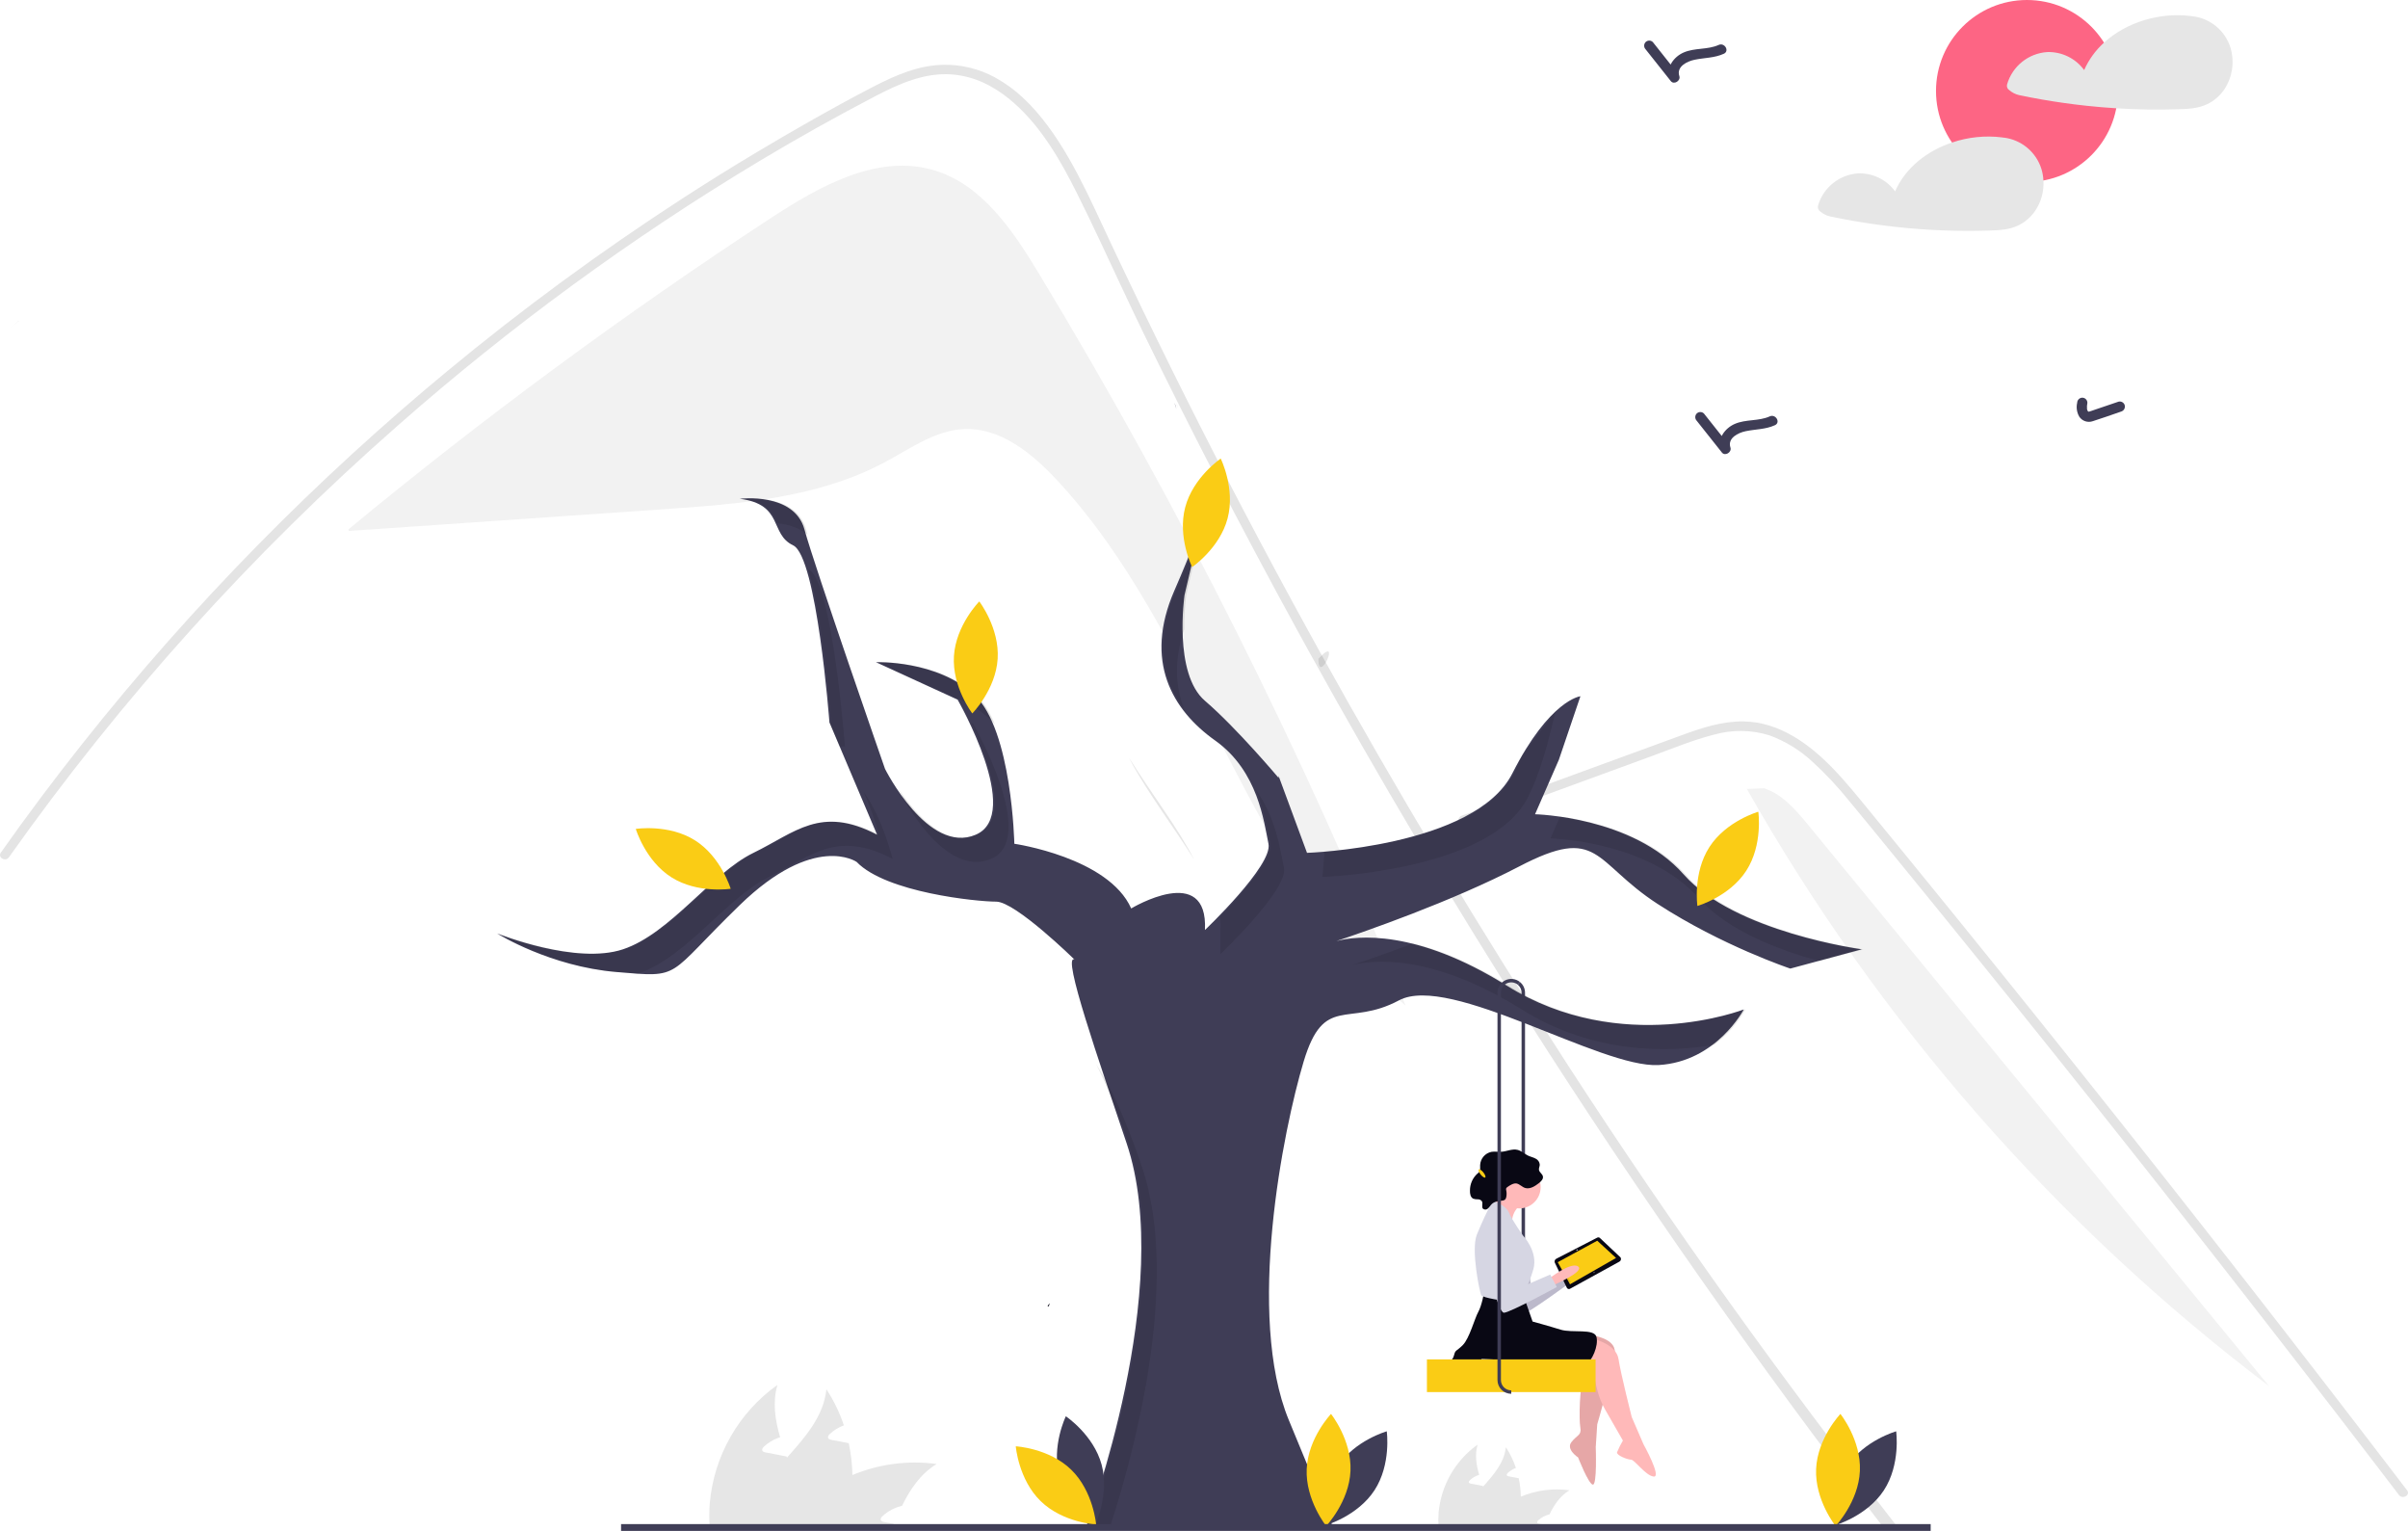
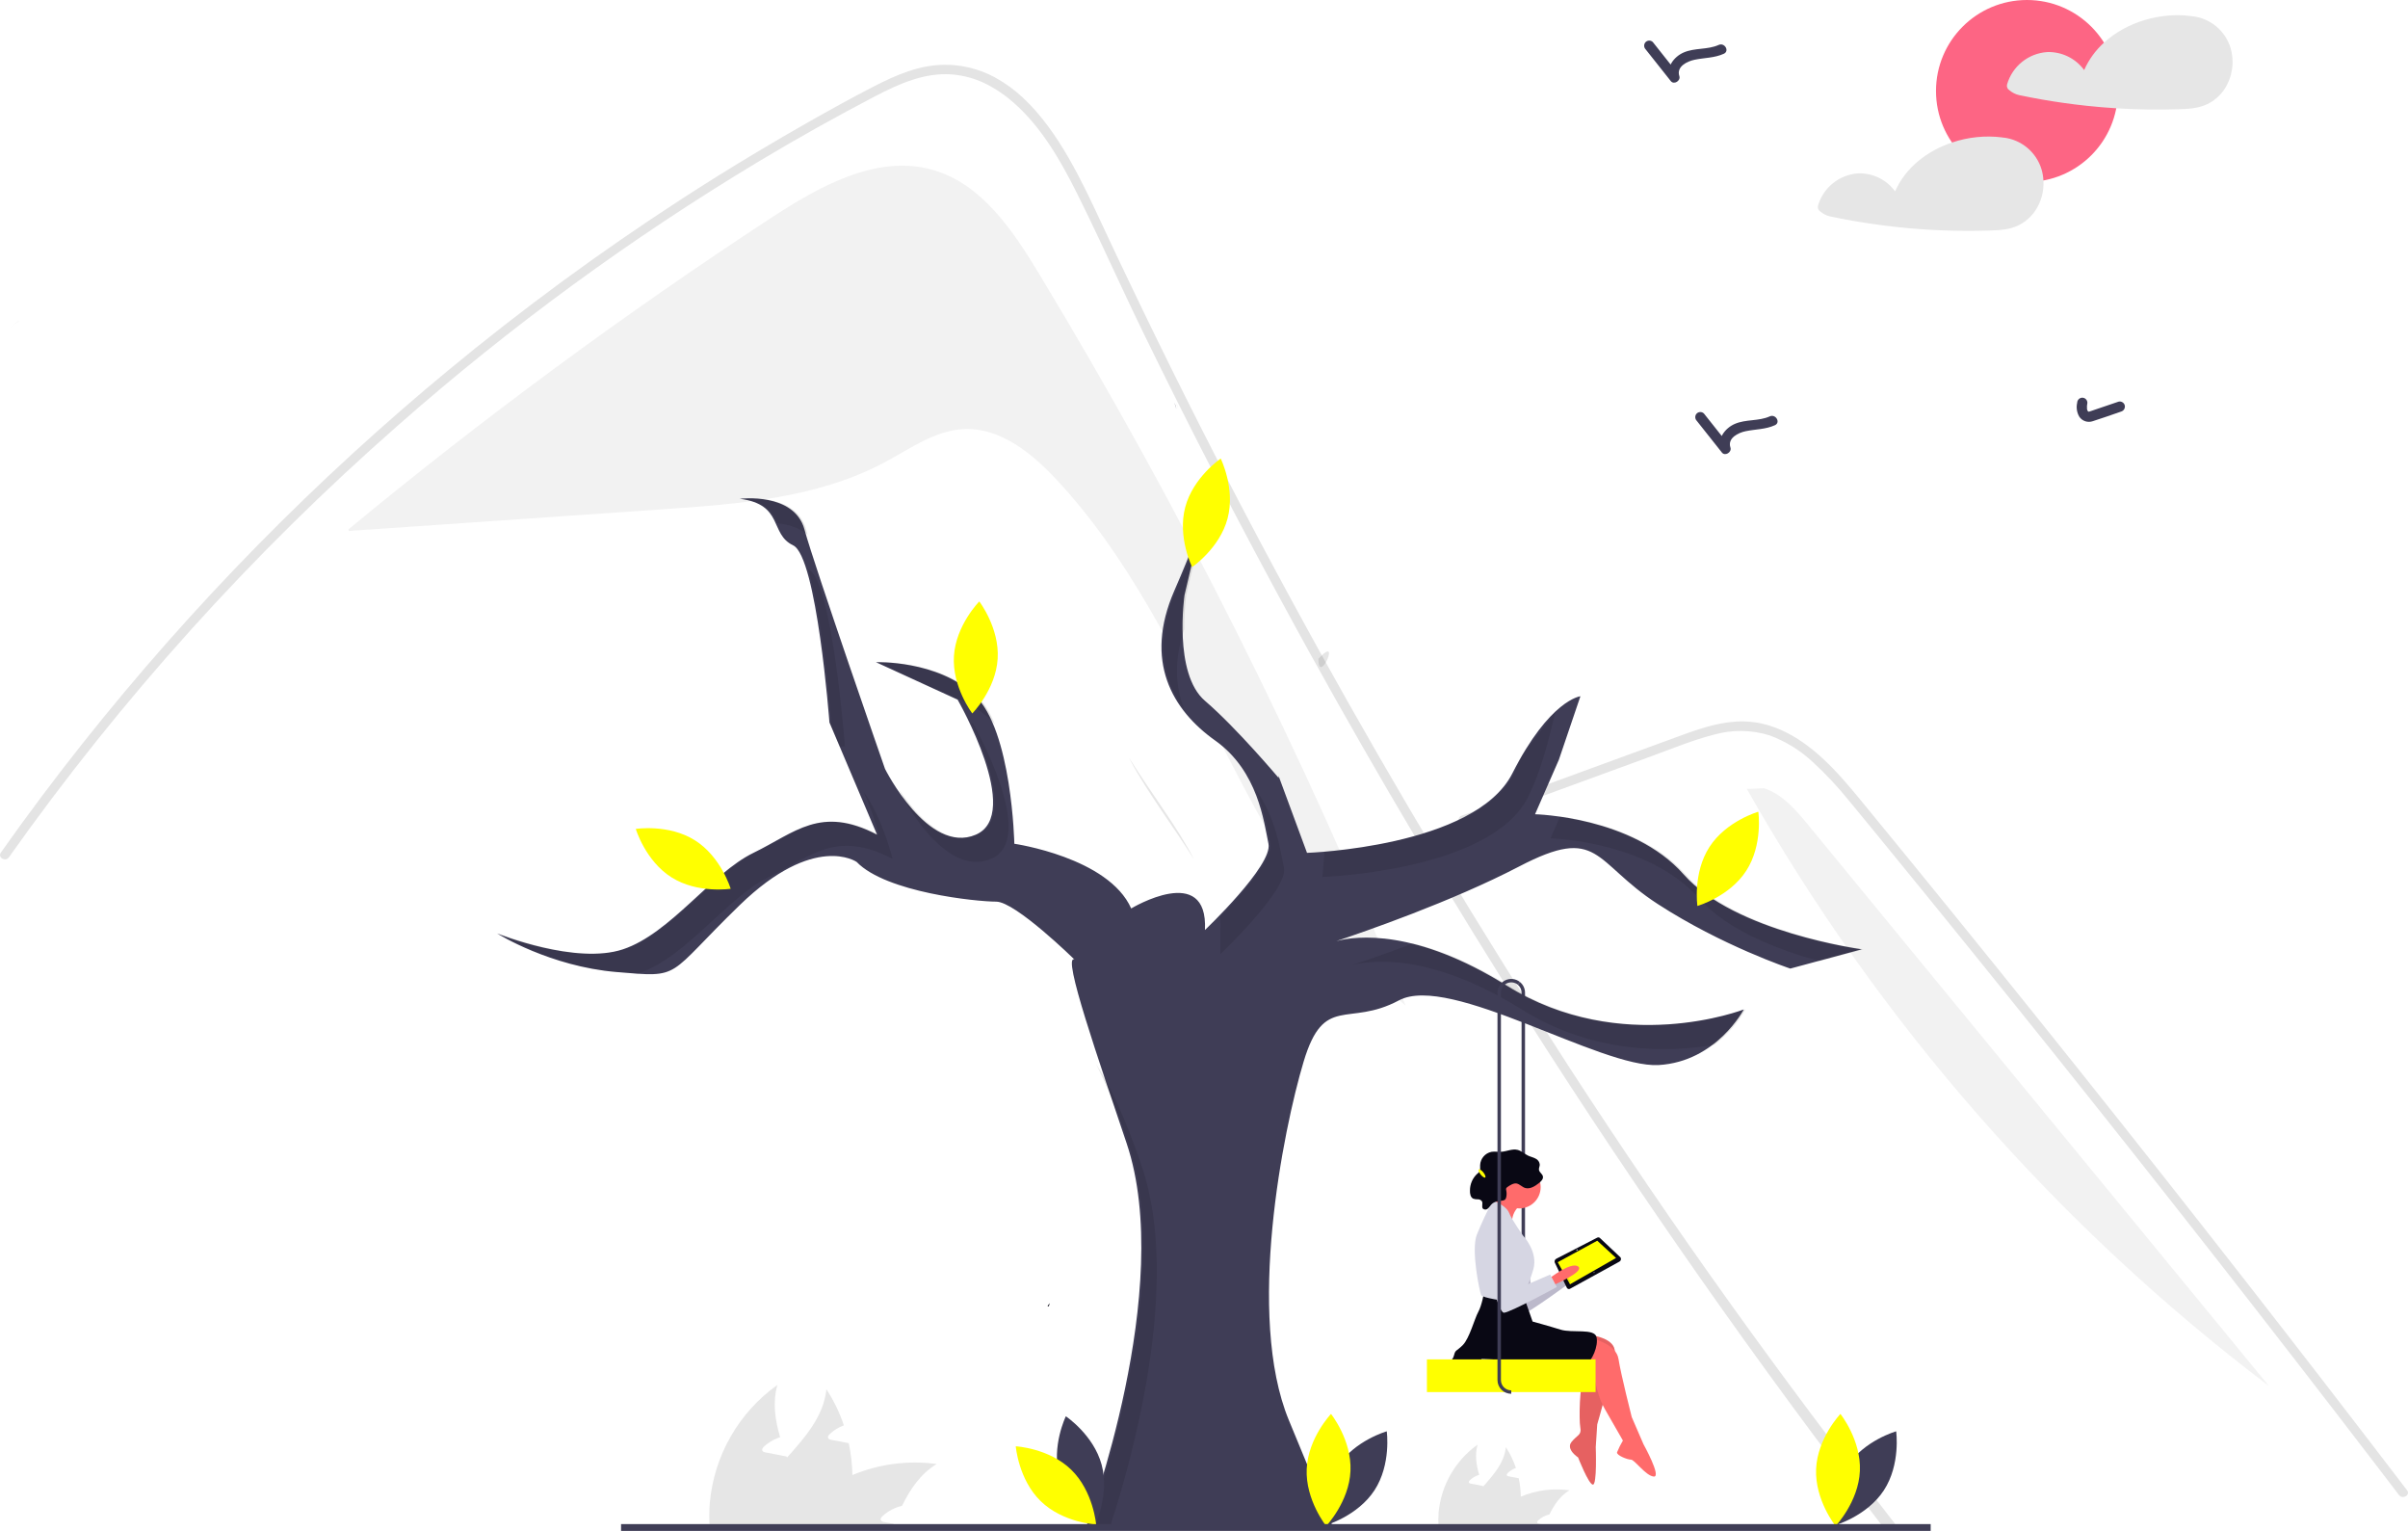
<svg xmlns="http://www.w3.org/2000/svg" width="1026.163" height="652.19" viewBox="0 0 1026.163 652.19" role="img" artist="Katerina Limpitsouni" source="https://undraw.co/">
  <g id="Group_24" data-name="Group 24" transform="translate(-671.106 -362.182)">
    <path id="Path_400-241" data-name="Path 400" d="M789.818,700.947a38.667,38.667,0,0,1-1.675,12.1c-.042.142-.092.285-.142.427H763.35a22.121,22.121,0,0,1,1.666-5.024c2.051-4.354,5.4-8.08,8.708-11.781,4.555-5.1,9-10.157,9.7-16.788a38.084,38.084,0,0,1,4.287,8.85,10.4,10.4,0,0,0-3.441,2.11c-.276.26-.569.636-.427,1,.134.3.5.4.829.469.787.151,1.574.3,2.361.444.62.126,1.248.243,1.876.36a41.114,41.114,0,0,1,.9,7.837Z" transform="translate(529.396 298.821)" fill="#e6e6e6" />
    <path id="Path_401-242" data-name="Path 401" d="M812.522,701.729c-3.952,2.4-6.464,6.121-8.516,10.282a10.516,10.516,0,0,0-4.781,2.512c-.285.26-.578.636-.427,1,.126.3.5.4.829.469.779.151,1.574.3,2.353.444-.076.176-.151.36-.226.536H775.63a36.928,36.928,0,0,1,3.927-4.488c.31-.31.628-.6.955-.9a39.074,39.074,0,0,1,11.3-7.134A39.766,39.766,0,0,1,812.522,701.729Z" transform="translate(527.398 295.325)" fill="#e6e6e6" />
    <path id="Path_402-243" data-name="Path 402" d="M776.294,713.263H753.033a37.786,37.786,0,0,1,.033-5.593,40,40,0,0,1,16.621-29.08c-1.206,4.3-.586,8.566.67,12.853-.176.059-.352.109-.511.176a10.4,10.4,0,0,0-3.441,2.11c-.276.26-.569.636-.427,1,.126.3.5.4.829.469.787.151,1.574.3,2.353.444.628.126,1.256.243,1.884.368.293.05.586.109.879.167.042.1.067.193.109.285a77.456,77.456,0,0,1,3.835,12.317,28.769,28.769,0,0,1,.385,3.157C776.277,712.376,776.294,712.819,776.294,713.263Z" transform="translate(531.088 299.031)" fill="#e6e6e6" />
    <path id="Path_403-244" data-name="Path 403" d="M595.239,716.406a67.042,67.042,0,0,1-2.9,20.978c-.073.247-.16.494-.247.74H549.35a38.362,38.362,0,0,1,2.889-8.71c3.557-7.549,9.364-14.009,15.1-20.426,7.9-8.841,15.606-17.61,16.826-29.107a66.033,66.033,0,0,1,7.433,15.345,18.037,18.037,0,0,0-5.967,3.659c-.479.45-.987,1.1-.74,1.728.232.523.871.7,1.437.813,1.365.261,2.729.523,4.094.769,1.074.218,2.163.421,3.252.624a71.276,71.276,0,0,1,1.568,13.588Z" transform="translate(439.118 274.17)" fill="#e6e6e6" />
    <path id="Path_404-245" data-name="Path 404" d="M625.594,702c-6.852,4.167-11.207,10.612-14.764,17.827a18.234,18.234,0,0,0-8.289,4.355c-.494.45-1,1.1-.74,1.728.218.523.871.7,1.437.813,1.35.261,2.729.523,4.079.769-.131.3-.261.624-.392.929H561.63a64.04,64.04,0,0,1,6.809-7.781c.537-.537,1.089-1.045,1.655-1.568a67.746,67.746,0,0,1,19.6-12.369A68.945,68.945,0,0,1,625.594,702Z" transform="translate(444.665 283.876)" fill="#e6e6e6" />
    <path id="Path_405-246" data-name="Path 405" d="M579.426,738.706H539.1a65.526,65.526,0,0,1,.058-9.7,69.348,69.348,0,0,1,28.817-50.419c-2.091,7.447-1.016,14.851,1.161,22.284-.3.1-.61.189-.885.3a18.037,18.037,0,0,0-5.967,3.658c-.479.45-.987,1.1-.74,1.728.218.523.871.7,1.437.813,1.365.261,2.729.523,4.079.769,1.089.218,2.178.421,3.266.639.508.087,1.016.189,1.524.29.073.174.116.334.189.494,2.555,7.041,5.342,14.14,6.649,21.355a49.856,49.856,0,0,1,.668,5.473C579.4,737.167,579.426,737.937,579.426,738.706Z" transform="translate(434.418 273.587)" fill="#e6e6e6" />
    <path id="Path_406-247" data-name="Path 406" d="M727.256,366.754c-11.134-18.414-24.327-38.076-44.989-44.089-23.927-6.963-48.507,6.87-69.356,20.52A2021.019,2021.019,0,0,0,433.051,475.7l.063.715,134.214-9.256c32.323-2.229,65.757-4.766,94.322-20.057,10.839-5.8,21.405-13.553,33.688-14.093,15.26-.671,28.566,9.987,39.023,21.122C796.216,520,814.115,620.727,883.51,678.6A2202.248,2202.248,0,0,0,727.256,366.754Z" transform="translate(386.582 111.963)" fill="#f2f2f2" />
    <path id="Path_407-248" data-name="Path 407" d="M1139.035,913.705h-6.126Q1052.925,809.79,982.393,699.052q-49.257-77.261-93.622-157.513-2.613-4.725-5.212-9.465Q865.2,498.582,847.7,464.641q-15.5-30.051-30.3-60.45c-2.816-5.792-5.56-11.6-8.289-17.435-6.431-13.7-12.732-27.481-19.511-41-6.838-13.661-15-27.888-26.61-38.152a58.328,58.328,0,0,0-4.674-3.775,48.9,48.9,0,0,0-5.778-3.644c-.2-.116-.406-.218-.61-.334a39.728,39.728,0,0,0-15.853-4.573c-11.541-.755-22.183,4.021-32.2,9.218q-25.347,13.218-49.925,27.96A1053.966,1053.966,0,0,0,500.462,444.708l-.363.319A1060.655,1060.655,0,0,0,334.543,628.8c-1.466,2.091-4.921.087-3.44-2q8.71-12.347,17.784-24.418A1063.718,1063.718,0,0,1,502.058,438.045q9.516-8.275,19.25-16.317a1066.25,1066.25,0,0,1,99.923-73.371q15.94-10.343,32.243-20.063,10.8-6.467,21.747-12.674c9.233-5.226,18.51-10.394,27.946-15.229,9.247-4.762,19.061-9.03,29.63-9.189a44.21,44.21,0,0,1,21.834,5.313c.2.116.421.218.624.348a58.176,58.176,0,0,1,11.323,8.275c15.345,14.212,25.609,36.511,33.593,53.627q6.032,12.957,12.209,25.8,23.322,48.8,48.459,96.729,13.436,25.587,27.38,50.956c1.423,2.628,2.874,5.255,4.326,7.868q50.39,91.045,107.109,178.418C1044.556,787.695,1089.154,849.626,1139.035,913.705Z" transform="translate(340.365 98.589)" fill="#e4e4e4" />
    <path id="Path_409-249" data-name="Path 409" d="M761.269,527.914l53.576-19.6,26.6-9.729c8.663-3.169,17.306-6.776,26.262-9.045a41.43,41.43,0,0,1,23.77.3,54.785,54.785,0,0,1,18.54,11.493,150.454,150.454,0,0,1,15.207,16.24c5.792,6.96,11.5,13.993,17.229,21q35.482,43.394,70.5,87.164t69.567,87.911q34.634,44.249,68.791,88.869,4.185,5.466,8.362,10.938c1.539,2.015,5.008.028,3.448-2.015q-34.41-45.068-69.3-89.767-34.975-44.806-70.433-89.232t-71.394-88.465q-8.953-10.971-17.935-21.919c-5.051-6.156-10.046-12.379-15.586-18.109-10.17-10.518-22.876-19.813-38.085-20.065-8.942-.148-17.6,2.689-25.9,5.7-8.957,3.24-17.892,6.541-26.837,9.813L773.7,519.131l-13.488,4.933c-2.394.875-1.36,4.735,1.061,3.85Z" transform="translate(533.756 185.633)" fill="#e4e4e4" />
    <path id="Path_411-250" data-name="Path 411" d="M337.858,366.286l-5.241,4.26c1.773-1.491,3.616-2.889,5.509-4.212Z" transform="translate(341.212 132.51)" fill="#f2f2f2" />
    <path id="Path_412-251" data-name="Path 412" d="M869.75,519.249c-5.274-6.42-10.976-13.141-18.864-15.749l-7.365.29a835.38,835.38,0,0,0,222.5,254.374Z" transform="translate(572.005 194.493)" fill="#f2f2f2" />
    <path id="Path_435-252" data-name="Path 435" d="M436.6,474.6l-1,1.2.544.182Z" transform="translate(681.88 442.75)" fill="#090814" />
    <circle id="Ellipse_78" data-name="Ellipse 78" cx="38.762" cy="38.762" r="38.762" transform="translate(1496.126 362.182)" fill="#fd6584" />
    <path id="Path_440-253" data-name="Path 440" d="M1015.156,290.575a19.214,19.214,0,0,0-16.216-13.487,1.57,1.57,0,0,0-.261,0,2.069,2.069,0,0,0-.319-.073c-12.979-1.684-27.409,2.41-37.121,11.324a34.78,34.78,0,0,0-8.464,11.672,18.752,18.752,0,0,0-15.722-7.665,19.139,19.139,0,0,0-17.13,13.806,2.216,2.216,0,0,0,1,2.453,9.688,9.688,0,0,0,4.05,2.061c3.208.682,6.446,1.307,9.683,1.873q9.494,1.655,19.09,2.686,6.337.675,12.7,1.074c8.769.552,17.58.682,26.364.406,4.355-.145,8.536-.29,12.514-2.207a18.578,18.578,0,0,0,7.186-6.257A21.119,21.119,0,0,0,1015.156,290.575Z" transform="translate(606.485 92.016)" fill="#e6e6e6" />
    <path id="Path_441-254" data-name="Path 441" d="M960.481,330.961a19.829,19.829,0,0,0-.813-4.791,19.25,19.25,0,0,0-16.231-13.487,1.4,1.4,0,0,0-.246,0,2.731,2.731,0,0,0-.334-.073,48.189,48.189,0,0,0-21.326,2.192c-10.54,3.528-19.787,10.641-24.244,20.8a18.76,18.76,0,0,0-15.737-7.665,19.139,19.139,0,0,0-17.13,13.806,2.258,2.258,0,0,0,1,2.453,9.773,9.773,0,0,0,4.05,2.061c3.223.682,6.446,1.307,9.7,1.873q9.494,1.655,19.076,2.686a283.336,283.336,0,0,0,39.081,1.481c4.341-.145,8.536-.29,12.514-2.207a18.538,18.538,0,0,0,7.172-6.257,20.708,20.708,0,0,0,3.47-12.877Z" transform="translate(581.416 108.101)" fill="#e6e6e6" />
    <path id="Path_442-255" data-name="Path 442" d="M940.546,391.063a8.144,8.144,0,0,0,.908,5.929,4.947,4.947,0,0,0,5.751,1.9c4.06-1.261,8.066-2.737,12.092-4.105a2.229,2.229,0,0,0,1.521-2.679,2.2,2.2,0,0,0-2.678-1.521l-10.06,3.419c-.759.258-1.515.551-2.288.763-.081.022-.376.087-.36.086.037,0,.266.021.012,0q-.218-.066,0,.029l-.192-.109c.176.146-.021-.02-.082-.081s-.21-.27-.089-.093a2.686,2.686,0,0,1-.228-.4c.106.235-.093-.347-.107-.427a9.327,9.327,0,0,1,.154-2.716,2.188,2.188,0,0,0-2.178-2.178A2.233,2.233,0,0,0,940.546,391.063Z" transform="translate(615.741 142.719)" fill="#3f3d56" />
    <path id="Path_443-256" data-name="Path 443" d="M828.993,396.808l10.733,13.533c1.366,1.722,4.294-.142,3.64-2.119-1.338-4.042,3.28-6.294,6.468-6.96,4.229-.883,8.473-.74,12.486-2.558,2.549-1.155.338-4.909-2.2-3.761-4.694,2.126-10.168,1.152-14.922,3.22-4.249,1.849-7.608,6.459-6.034,11.216l3.64-2.119-10.733-13.533a2.193,2.193,0,0,0-3.079,0,2.228,2.228,0,0,0,0,3.08Z" transform="translate(565.163 144.621)" fill="#3f3d56" />
    <path id="Path_444-257" data-name="Path 444" d="M813.993,287.808l10.733,13.533c1.366,1.722,4.294-.142,3.64-2.119-1.338-4.042,3.28-6.294,6.468-6.96,4.229-.883,8.473-.74,12.486-2.558,2.549-1.155.338-4.909-2.2-3.761-4.694,2.126-10.168,1.152-14.922,3.22-4.249,1.849-7.608,6.459-6.034,11.216l3.64-2.119-10.733-13.533a2.193,2.193,0,0,0-3.08,0,2.228,2.228,0,0,0,0,3.08Z" transform="translate(558.387 95.382)" fill="#3f3d56" />
    <g id="Group_23" data-name="Group 23" transform="translate(882.926 516.662)">
      <path id="Path_344-258" data-name="Path 344" d="M768.535,636.849h-1.467v-160.5a4.385,4.385,0,0,0-1.623-3.413l.927-1.137a5.847,5.847,0,0,1,2.163,4.55Z" transform="translate(-330.472 -207.925)" fill="#3f3d56" />
      <path id="Path_345-259" data-name="Path 345" d="M565.922,135.23a12.841,12.841,0,0,1,.843,2.7C566.355,136.513,566.032,135.553,565.922,135.23Z" transform="translate(-277.277 -118.191)" fill="#3f3d56" />
      <path id="Path_346-260" data-name="Path 346" d="M583.265,196.37a21.468,21.468,0,0,1-1.093,4.664Z" transform="translate(-281.608 -134.492)" fill="#3f3d56" />
      <path id="Path_347-261" data-name="Path 347" d="M607.908,326.648c-28.844,15.034-66.577,28.015-77.878,31.778,8.617-2.244,33.7-5.266,72.561,18.98,48.829,30.458,101.039,10.15,101.039,10.15s-11.6,22.244-36.259,23.688-88.953-39.156-110.7-27.553-31.91-2.9-40.615,26.109S491.4,518.083,509.773,562.563l18.364,44.473H423.718s37.711-100.555,16.919-162.43C429,409.953,412.922,363.9,418.4,366.287c0,0-25.141-24.656-33.354-24.656s-46.9-3.865-59.463-16.919c0,0-17.887-12.57-49.8,18.371s-24.172,30.942-52.694,28.521c-28.074-2.384-50.068-16-50.75-16.428.814.33,33.6,13.436,53.647,6.762,20.307-6.769,37.711-32.394,55.6-41.092s28.521-20.308,52.694-7.737l-15.929-37.557-4.364-10.289-.007-.015s-5.324-70.581-15.474-75.414-3.865-17.4-22.72-19.823c0,0,23.2-2.9,27.553,13.054s34.33,102.007,34.33,102.007,18.364,36.735,38.671,28.037-7.737-57.527-7.737-57.527L333.8,239.624s26.109-.968,42.06,14.022,16.919,63.328,16.919,63.328,40.124,5.8,49.8,27.561c0,0,32.87-19.823,31.426,9.182,0,0,29.005-27.553,27.069-36.743s-4.349-30.942-22.72-43.989-30.458-33.846-17.4-63.819c7.341-16.861,10.553-25.918,11.962-30.619L465.293,211.1S460.46,244.457,474,256.059c.037.029.066.059.1.088,13.516,11.617,31.316,32.79,31.316,32.79l-.051-.931L517.5,320.847S589.052,318.426,605,287s29.013-32.87,29.013-32.87L624.827,281.2l-10.15,23.2s41.576.968,63.328,25.625,75.9,31.91,75.9,31.91l-30.45,8.214s-29.013-9.666-56.566-27.553S642.23,308.76,607.908,326.648Z" transform="translate(-172.342 -111.998)" fill="#3f3d56" />
      <path id="Path_348-262" data-name="Path 348" d="M751.2,314.74c-3.058,13.538-6.659,26.615-11.719,36.581-15.951,31.426-87.5,33.846-87.5,33.846s.337-4.151.851-10.7c18.166-1.5,67.823-7.884,80.782-33.413,1.188-2.332,2.288-4.84,3.33-7.481Z" transform="translate(-300.221 -166.051)" opacity="0.1" />
      <path id="Path_350-263" data-name="Path 350" d="M649.021,243.61C648.915,255.513,659.234,232.511,649.021,243.61Z" transform="translate(-298.991 -117.445)" opacity="0.1" />
      <path id="Path_351-264" data-name="Path 351" d="M592.564,419.379v10.636s29.006-27.556,27.073-36.741c-1.479-7.025-3.249-21.4-12.213-33.611,4.04,9.23,5.27,18.233,6.346,23.344,1.387,6.587-13.136,22.619-21.464,31.164A22.034,22.034,0,0,1,592.564,419.379Z" transform="translate(-284.31 -178.028)" opacity="0.1" />
      <path id="Path_352-265" data-name="Path 352" d="M539.6,341.567c.23.49.467.972.718,1.438,7.413,13.768,18.59,28.4,26.952,41.845C560.515,371.538,548.753,356.315,539.6,341.567Z" transform="translate(-270.259 -173.204)" opacity="0.1" />
      <path id="Path_353-266" data-name="Path 353" d="M735.768,467.352c-15.9-9.92-29.5-15.273-40.6-17.985-11.648,4.384-21.235,7.653-26.058,9.258,8.651-2.24,33.715-5.214,72.526,18.994,30.451,18.994,62.215,18.245,81.814,14.991A50.654,50.654,0,0,0,836.807,477.5S784.6,497.808,735.768,467.352Z" transform="translate(-304.787 -201.945)" opacity="0.1" />
      <path id="Path_354-267" data-name="Path 354" d="M568.45,283.969c-3.9-9.552-4.541-20.918-.062-34.237a104.5,104.5,0,0,1,.834-14.44l7.612-32.563c-1.4,4.7-4.615,13.755-11.963,30.63C555.568,254.721,559.04,271.414,568.45,283.969Z" transform="translate(-275.536 -136.187)" opacity="0.1" />
      <path id="Path_355-268" data-name="Path 355" d="M841.944,400.313c-15.087-17.1-39.7-22.8-53.377-24.694l-4.086,9.339s41.575.967,63.33,25.622c12.064,13.672,34.086,21.991,51.314,26.691l18.719-5.051S863.7,424.968,841.944,400.313Z" transform="translate(-335.547 -182.282)" opacity="0.1" />
      <path id="Path_356-269" data-name="Path 356" d="M445.3,379.177c20.3-8.7-7.735-57.529-7.735-57.529l-.767-.352c6.99,14.749,17.128,41.4,2.635,47.613-13.562,5.812-26.26-8.648-33.2-18.893l.39,1.122S425,387.878,445.3,379.177Z" transform="translate(-234.702 -167.799)" opacity="0.1" />
      <path id="Path_358-270" data-name="Path 358" d="M583.172,201.034a21.451,21.451,0,0,0,1.09-4.661Z" transform="translate(-281.874 -134.493)" opacity="0.1" />
      <path id="Path_359-271" data-name="Path 359" d="M232.561,438.711c.1-.031.2-.06.293-.092,20.3-6.768,37.708-32.39,55.6-41.092s28.523-20.3,52.695-7.735c0,0-4.229-17.31-12.424-28.682a112.786,112.786,0,0,1,6.556,18.414c-24.172-12.569-34.807-.967-52.695,7.735s-35.291,34.324-55.6,41.092-53.662-6.768-53.662-6.768,22.238,14.02,50.761,16.437C227.35,438.3,230.134,438.54,232.561,438.711Z" transform="translate(-172.605 -178.414)" opacity="0.1" />
      <path id="Path_360-272" data-name="Path 360" d="M368.767,307.5s-.792.015-2.229.037l-4.364-10.289c.477-.007.726-.015.726-.015s-3.359-44.517-9.827-65.264c.081.037.147.081.22.117C363.442,236.92,368.767,307.5,368.767,307.5Z" transform="translate(-220.527 -143.983)" opacity="0.1" />
      <path id="Path_361-273" data-name="Path 361" d="M525.5,715.66c8.858-27.154,30.16-102.242,13.389-152.168-7.243-21.561-13.957-35.309-19.632-44.08a249.23,249.23,0,0,1,13.765,33.813C553.811,615.1,516.1,715.66,516.1,715.66Z" transform="translate(-263.993 -220.619)" opacity="0.1" />
      <path id="Path_363-274" data-name="Path 363" d="M338.4,211.727a12.649,12.649,0,0,0,1.988,2.542,14.267,14.267,0,0,0-1.988-2.542Z" transform="translate(-216.614 -138.586)" opacity="0.1" />
      <path id="Path_364-275" data-name="Path 364" d="M441.42,310.3a23.561,23.561,0,0,1,2.1,2.26c-2.118-5.091-4.733-9.493-7.963-12.527-15.953-14.987-42.059-14.02-42.059-14.02l32.739,15.005A46.753,46.753,0,0,1,441.42,310.3Z" transform="translate(-231.305 -158.39)" opacity="0.1" />
      <path id="Path_366-276" data-name="Path 366" d="M567.737,137.85a13.836,13.836,0,0,0-.878-2.782S567.231,136.112,567.737,137.85Z" transform="translate(-277.525 -118.148)" opacity="0.1" />
      <path id="Path_367-277" data-name="Path 367" d="M329.674,201.4c4.261.522,9.162,1.829,12.9,4.861-.244-.825-.457-1.564-.626-2.185-4.351-15.953-27.556-13.053-27.556-13.053C324.878,192.369,327.587,196.854,329.674,201.4Z" transform="translate(-210.214 -133.012)" opacity="0.1" />
      <path id="Path_368-278" data-name="Path 368" d="M954.864,747.711c-7.21,11.057-5.234,25.12-5.234,25.12s13.665-3.864,20.875-14.921,5.234-25.119,5.234-25.119S962.074,736.654,954.864,747.711Z" transform="translate(-379.512 -277.509)" fill="#3f3d56" />
-       <path id="Path_369-279" data-name="Path 369" d="M957.45,746.973c-.57,13.187-10.359,23.475-10.359,23.475s-8.865-11.094-8.3-24.281,10.359-23.475,10.359-23.475S958.02,733.786,957.45,746.973Z" transform="translate(-376.682 -274.817)" fill="#facc15" />
-       <path id="Path_370-280" data-name="Path 370" d="M791.088,639.4s8.3-8.7,11.692-6.952-9.763,9.534-9.763,9.534Z" transform="translate(-337.308 -250.693)" fill="#ffb9b9" />
+       <path id="Path_369-279" data-name="Path 369" d="M957.45,746.973c-.57,13.187-10.359,23.475-10.359,23.475s-8.865-11.094-8.3-24.281,10.359-23.475,10.359-23.475S958.02,733.786,957.45,746.973Z" transform="translate(-376.682 -274.817)" fill="#FFFF00" />
+       <path id="Path_370-280" data-name="Path 370" d="M791.088,639.4s8.3-8.7,11.692-6.952-9.763,9.534-9.763,9.534Z" transform="translate(-337.308 -250.693)" fill="#FF6B6B" />
      <path id="Path_371-281" data-name="Path 371" d="M791.088,639.4s8.3-8.7,11.692-6.952-9.763,9.534-9.763,9.534Z" transform="translate(-337.308 -250.693)" opacity="0.1" />
      <path id="Path_372-282" data-name="Path 372" d="M755.707,615.975s-3.05,5.466-2.252,11.359,8.1,24.8,10.577,24.465,20.86-13.879,20.86-13.879l-3.505-4.894-13.426,8.135S765.916,612.066,755.707,615.975Z" transform="translate(-327.239 -246.268)" fill="#d0cde1" />
      <path id="Path_373-283" data-name="Path 373" d="M814.427,630.484,793.5,641.98a1,1,0,0,1-1.465-.432L786.9,630.831a1.338,1.338,0,0,1,.686-1.607l17.378-8.957a1.015,1.015,0,0,1,1.33.254l8.68,8.178a1.289,1.289,0,0,1-.55,1.785Z" transform="translate(-336.176 -247.47)" fill="#090814" />
-       <path id="Path_374-284" data-name="Path 374" d="M641.177,517.422l-19.622,11.216-5.222-9.411,16.833-9.154Z" transform="translate(-164.324 -135.992)" fill="#facc15" />
+       <path id="Path_374-284" data-name="Path 374" d="M641.177,517.422l-19.622,11.216-5.222-9.411,16.833-9.154Z" transform="translate(-164.324 -135.992)" fill="#FFFF00" />
      <ellipse id="Ellipse_73" data-name="Ellipse 73" cx="0.289" cy="0.246" rx="0.289" ry="0.246" transform="translate(459.83 378.096) rotate(-50.158)" fill="#f2f2f2" />
      <ellipse id="Ellipse_74" data-name="Ellipse 74" cx="0.193" cy="0.164" rx="0.193" ry="0.164" transform="translate(467.241 387.703) rotate(-50.158)" fill="#f2f2f2" />
      <path id="Path_375-285" data-name="Path 375" d="M755.707,615.975s-3.05,5.466-2.252,11.359,8.1,24.8,10.577,24.465,20.86-13.879,20.86-13.879l-3.505-4.894-13.426,8.135S765.916,612.066,755.707,615.975Z" transform="translate(-327.239 -246.268)" opacity="0.1" />
-       <path id="Path_376-286" data-name="Path 376" d="M783.44,642.2s9.389-7.511,12.519-5.32-10.954,8.137-10.954,8.137Z" transform="translate(-335.27 -251.83)" fill="#ffb9b9" />
-       <circle id="Ellipse_75" data-name="Ellipse 75" cx="9.076" cy="9.076" r="9.076" transform="translate(426.575 342.168)" fill="#ffb9b9" />
-       <path id="Path_377-287" data-name="Path 377" d="M805.5,677.134s9.7,1.252,9.389,7.2S807.379,715,807.379,715l-.626,9.7s.626,16.274-1.252,15.961-6.259-11.58-6.259-11.58-5.32-3.443-2.817-6.572,4.382-2.817,3.756-6.259-.313-17.839,1.565-22.221,2.972-6.8,2.972-6.8l-6.1-.4Z" transform="translate(-338.553 -262.671)" fill="#ffb9b9" />
+       <path id="Path_376-286" data-name="Path 376" d="M783.44,642.2s9.389-7.511,12.519-5.32-10.954,8.137-10.954,8.137Z" transform="translate(-335.27 -251.83)" fill="#FF6B6B" />
+       <circle id="Ellipse_75" data-name="Ellipse 75" cx="9.076" cy="9.076" r="9.076" transform="translate(426.575 342.168)" fill="#FF6B6B" />
+       <path id="Path_377-287" data-name="Path 377" d="M805.5,677.134s9.7,1.252,9.389,7.2S807.379,715,807.379,715l-.626,9.7s.626,16.274-1.252,15.961-6.259-11.58-6.259-11.58-5.32-3.443-2.817-6.572,4.382-2.817,3.756-6.259-.313-17.839,1.565-22.221,2.972-6.8,2.972-6.8l-6.1-.4Z" transform="translate(-338.553 -262.671)" fill="#FF6B6B" />
      <path id="Path_378-288" data-name="Path 378" d="M805.5,677.134s9.7,1.252,9.389,7.2S807.379,715,807.379,715l-.626,9.7s.626,16.274-1.252,15.961-6.259-11.58-6.259-11.58-5.32-3.443-2.817-6.572,4.382-2.817,3.756-6.259-.313-17.839,1.565-22.221,2.972-6.8,2.972-6.8l-6.1-.4Z" transform="translate(-338.553 -262.671)" opacity="0.1" />
-       <path id="Path_379-289" data-name="Path 379" d="M807.509,679.268s9.389,2.191,10.328,8.45,5.633,24.724,5.633,24.724l5.008,11.58s7.824,14.084,4.381,13.771-8.137-7.2-9.7-7.2-6.259-1.878-5.946-3.13a36.3,36.3,0,0,1,2.5-5.007l-7.572-13.19a32.038,32.038,0,0,1-3.284-8.128,56.98,56.98,0,0,1-1.663-8.1c0-2.191-6.259-3.13-6.259-3.13Z" transform="translate(-339.934 -263.239)" fill="#ffb9b9" />
+       <path id="Path_379-289" data-name="Path 379" d="M807.509,679.268s9.389,2.191,10.328,8.45,5.633,24.724,5.633,24.724l5.008,11.58s7.824,14.084,4.381,13.771-8.137-7.2-9.7-7.2-6.259-1.878-5.946-3.13a36.3,36.3,0,0,1,2.5-5.007l-7.572-13.19a32.038,32.038,0,0,1-3.284-8.128,56.98,56.98,0,0,1-1.663-8.1c0-2.191-6.259-3.13-6.259-3.13Z" transform="translate(-339.934 -263.239)" fill="#FF6B6B" />
      <path id="Path_380-290" data-name="Path 380" d="M756.888,651.956l4.382,12.519s6.885,1.878,11.893,3.443,14.4-.626,15.335,3.13-1.878,10.328-4.695,11.893-4.382,3.13-13.458.626-30.671-3.13-30.671-3.13a15.687,15.687,0,0,1-6.885,2.191c-4.069.313-5.007.626-6.259-.313s.626-.939,1.252-3.443.939-1.565,3.756-4.382,5.008-11.267,6.572-14.083,2.5-8.45,2.5-8.45Z" transform="translate(-319.984 -255.958)" fill="#090814" />
-       <path id="Path_381-291" data-name="Path 381" d="M762.445,598.906a9.164,9.164,0,0,0-3.755,7.2c0,4.695-9.389-5.007-9.389-5.007s5.008-6.259,5.008-8.137S762.445,598.906,762.445,598.906Z" transform="translate(-326.168 -240.151)" fill="#ffb9b9" />
+       <path id="Path_381-291" data-name="Path 381" d="M762.445,598.906a9.164,9.164,0,0,0-3.755,7.2c0,4.695-9.389-5.007-9.389-5.007s5.008-6.259,5.008-8.137S762.445,598.906,762.445,598.906Z" transform="translate(-326.168 -240.151)" fill="#FF6B6B" />
      <path id="Path_382-292" data-name="Path 382" d="M748.195,598.614s5.633,2.191,6.885,5.32,5.946,9.7,5.946,9.7,6.572,6.885,4.382,14.4-4.069,9.389-4.069,10.641-3.13,3.443-5.633,3.13-11.893-1.565-12.519-2.817-4.382-19.091-1.878-25.663a151.889,151.889,0,0,1,6.885-14.709Z" transform="translate(-323.809 -241.736)" fill="#d6d6e3" />
      <path id="Path_383-293" data-name="Path 383" d="M761.348,585.526c2.031.482,4.024-.812,5.688-2.1.945-.729,1.985-1.768,1.7-2.94-.257-1.04-1.482-1.63-1.661-2.687-.124-.735.305-1.449.34-2.194a3.1,3.1,0,0,0-1.822-2.658c-.99-.533-2.112-.755-3.129-1.232-1.552-.728-2.843-2.041-4.5-2.461-2.265-.574-4.571.649-6.9.807-1.409.1-2.836-.2-4.231.03a6.039,6.039,0,0,0-4.838,5.7c-.018,1,.181,2.107-.413,2.9a4.379,4.379,0,0,1-.8.721,9.636,9.636,0,0,0-3.118,7.168c-.053,1.327.225,2.9,1.4,3.466a5.2,5.2,0,0,0,1.962.273,2.05,2.05,0,0,1,1.732.827c.536.946-.267,2.343.434,3.168a1.589,1.589,0,0,0,2.17-.114c.615-.528,1-1.288,1.582-1.853,1.134-1.1,2.817-1.3,4.372-1.465a2.219,2.219,0,0,0,1.283-.421,1.983,1.983,0,0,0,.526-1.078,6.685,6.685,0,0,0,.008-2.832,1.574,1.574,0,0,1-.036-.9,1.273,1.273,0,0,1,.459-.514c.964-.724,2.652-1.778,3.9-1.579C758.852,583.787,759.946,585.193,761.348,585.526Z" transform="translate(-323.063 -233.869)" fill="#090814" />
      <path id="Path_384-294" data-name="Path 384" d="M751.349,613.921s-3.755,5.008-3.755,10.954,4.695,25.663,7.2,25.663,22.534-10.954,22.534-10.954l-2.817-5.32-14.4,6.259S761.99,611.417,751.349,613.921Z" transform="translate(-325.711 -245.776)" fill="#d6d6e3" />
-       <rect id="Rectangle_124" data-name="Rectangle 124" width="71.872" height="13.934" transform="translate(396.26 424.635)" fill="#facc15" />
+       <rect id="Rectangle_124" data-name="Rectangle 124" width="71.872" height="13.934" transform="translate(396.26 424.635)" fill="#FFFF00" />
      <path id="Path_385-295" data-name="Path 385" d="M759.525,646.749a5.874,5.874,0,0,1-5.867-5.867V475.87a5.867,5.867,0,0,1,9.571-4.55l-.927,1.137a4.4,4.4,0,0,0-7.178,3.413V640.882a4.405,4.405,0,0,0,4.4,4.4Z" transform="translate(-327.328 -207.446)" fill="#3f3d56" />
-       <ellipse id="Ellipse_76" data-name="Ellipse 76" cx="0.733" cy="2.2" rx="0.733" ry="2.2" transform="translate(417.781 344.177) rotate(-38.768)" fill="#facc15" />
+       <ellipse id="Ellipse_76" data-name="Ellipse 76" cx="0.733" cy="2.2" rx="0.733" ry="2.2" transform="translate(417.781 344.177) rotate(-38.768)" fill="#FFFF00" />
      <path id="Path_386-296" data-name="Path 386" d="M658.864,747.711c-7.21,11.057-5.234,25.12-5.234,25.12s13.665-3.864,20.875-14.921,5.234-25.119,5.234-25.119S666.074,736.654,658.864,747.711Z" transform="translate(-300.594 -277.509)" fill="#3f3d56" />
-       <path id="Path_387-297" data-name="Path 387" d="M661.45,746.973c-.57,13.187-10.359,23.475-10.359,23.475s-8.865-11.094-8.3-24.281,10.359-23.475,10.359-23.475S662.02,733.786,661.45,746.973Z" transform="translate(-297.764 -274.817)" fill="#facc15" />
+       <path id="Path_387-297" data-name="Path 387" d="M661.45,746.973c-.57,13.187-10.359,23.475-10.359,23.475s-8.865-11.094-8.3-24.281,10.359-23.475,10.359-23.475S662.02,733.786,661.45,746.973Z" transform="translate(-297.764 -274.817)" fill="#FFFF00" />
      <path id="Path_388-298" data-name="Path 388" d="M498.689,749.564c3.447,12.742,15.253,20.633,15.253,20.633s6.218-12.767,2.771-25.509-15.253-20.633-15.253-20.633S495.242,736.823,498.689,749.564Z" transform="translate(-259.073 -275.18)" fill="#3f3d56" />
-       <path id="Path_389-299" data-name="Path 389" d="M497.38,751.475c9.458,9.207,10.614,23.361,10.614,23.361s-14.18-.774-23.638-9.982-10.614-23.361-10.614-23.361S487.922,742.268,497.38,751.475Z" transform="translate(-252.699 -279.83)" fill="#facc15" />
-       <path id="Path_390-300" data-name="Path 390" d="M456.433,275.161c-.822,13.174-10.807,23.272-10.807,23.272S436.975,287.172,437.8,274,448.6,250.725,448.6,250.725,457.256,261.986,456.433,275.161Z" transform="translate(-243.101 -148.984)" fill="#facc15" />
-       <path id="Path_392-301" data-name="Path 392" d="M278.152,387.6c11.166,7.04,15.238,20.644,15.238,20.644s-14.031,2.191-25.2-4.849-15.239-20.644-15.239-20.644S266.986,380.563,278.152,387.6Z" transform="translate(-193.835 -184.099)" fill="#facc15" />
-       <path id="Path_393-302" data-name="Path 393" d="M589.908,193.231c-3.367,12.763-15.124,20.728-15.124,20.728s-6.3-12.728-2.93-25.491,15.124-20.728,15.124-20.728S593.276,180.468,589.908,193.231Z" transform="translate(-278.593 -126.859)" fill="#facc15" />
-       <path id="Path_395-303" data-name="Path 395" d="M890.547,398.026c-7.169,11.083-20.82,15-20.82,15s-2.027-14.055,5.142-25.139,20.82-15,20.82-15S897.716,386.943,890.547,398.026Z" transform="translate(-358.204 -181.554)" fill="#facc15" />
+       <path id="Path_389-299" data-name="Path 389" d="M497.38,751.475c9.458,9.207,10.614,23.361,10.614,23.361s-14.18-.774-23.638-9.982-10.614-23.361-10.614-23.361S487.922,742.268,497.38,751.475Z" transform="translate(-252.699 -279.83)" fill="#FFFF00" />
+       <path id="Path_390-300" data-name="Path 390" d="M456.433,275.161c-.822,13.174-10.807,23.272-10.807,23.272S436.975,287.172,437.8,274,448.6,250.725,448.6,250.725,457.256,261.986,456.433,275.161Z" transform="translate(-243.101 -148.984)" fill="#FFFF00" />
+       <path id="Path_392-301" data-name="Path 392" d="M278.152,387.6c11.166,7.04,15.238,20.644,15.238,20.644s-14.031,2.191-25.2-4.849-15.239-20.644-15.239-20.644S266.986,380.563,278.152,387.6Z" transform="translate(-193.835 -184.099)" fill="#FFFF00" />
+       <path id="Path_393-302" data-name="Path 393" d="M589.908,193.231c-3.367,12.763-15.124,20.728-15.124,20.728s-6.3-12.728-2.93-25.491,15.124-20.728,15.124-20.728S593.276,180.468,589.908,193.231Z" transform="translate(-278.593 -126.859)" fill="#FFFF00" />
+       <path id="Path_395-303" data-name="Path 395" d="M890.547,398.026c-7.169,11.083-20.82,15-20.82,15s-2.027-14.055,5.142-25.139,20.82-15,20.82-15S897.716,386.943,890.547,398.026Z" transform="translate(-358.204 -181.554)" fill="#FFFF00" />
      <path id="Path_396-304" data-name="Path 396" d="M866,206" transform="translate(-357.28 -137.06)" fill="#3f3d56" />
    </g>
    <rect id="Rectangle_125" data-name="Rectangle 125" width="558.084" height="2.903" transform="translate(935.772 1011.47)" fill="#3f3d56" />
  </g>
</svg>
